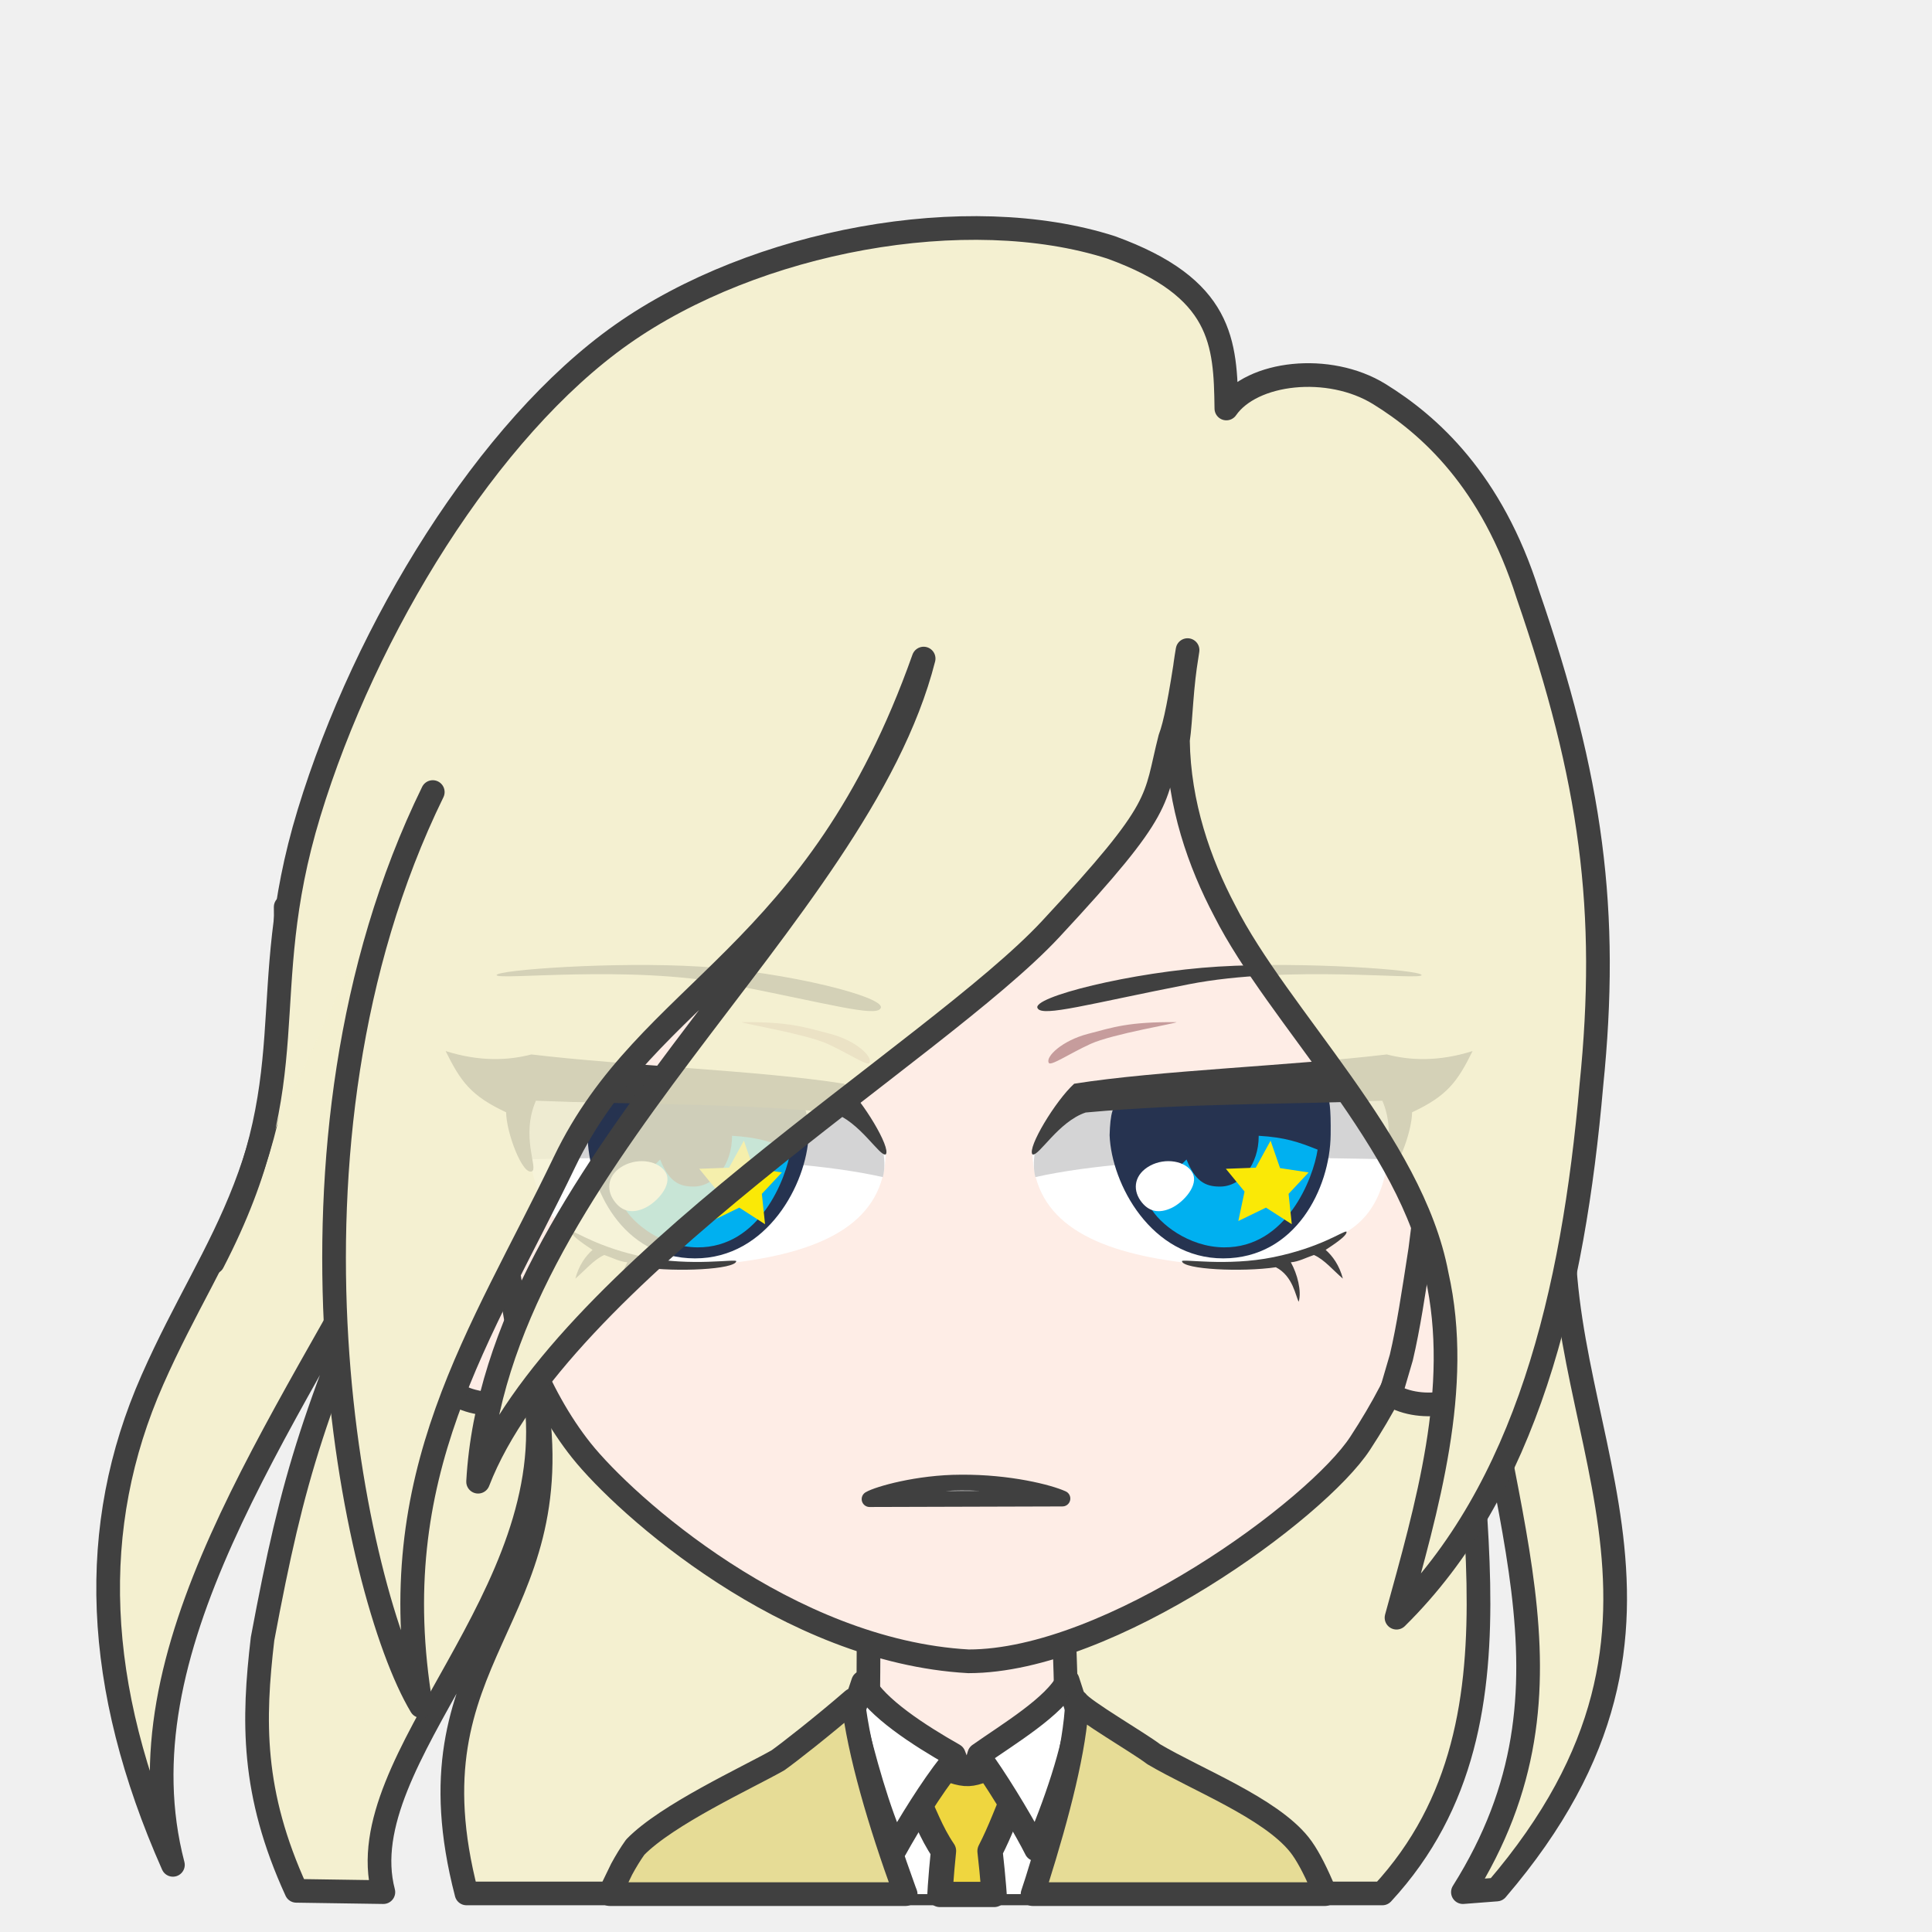
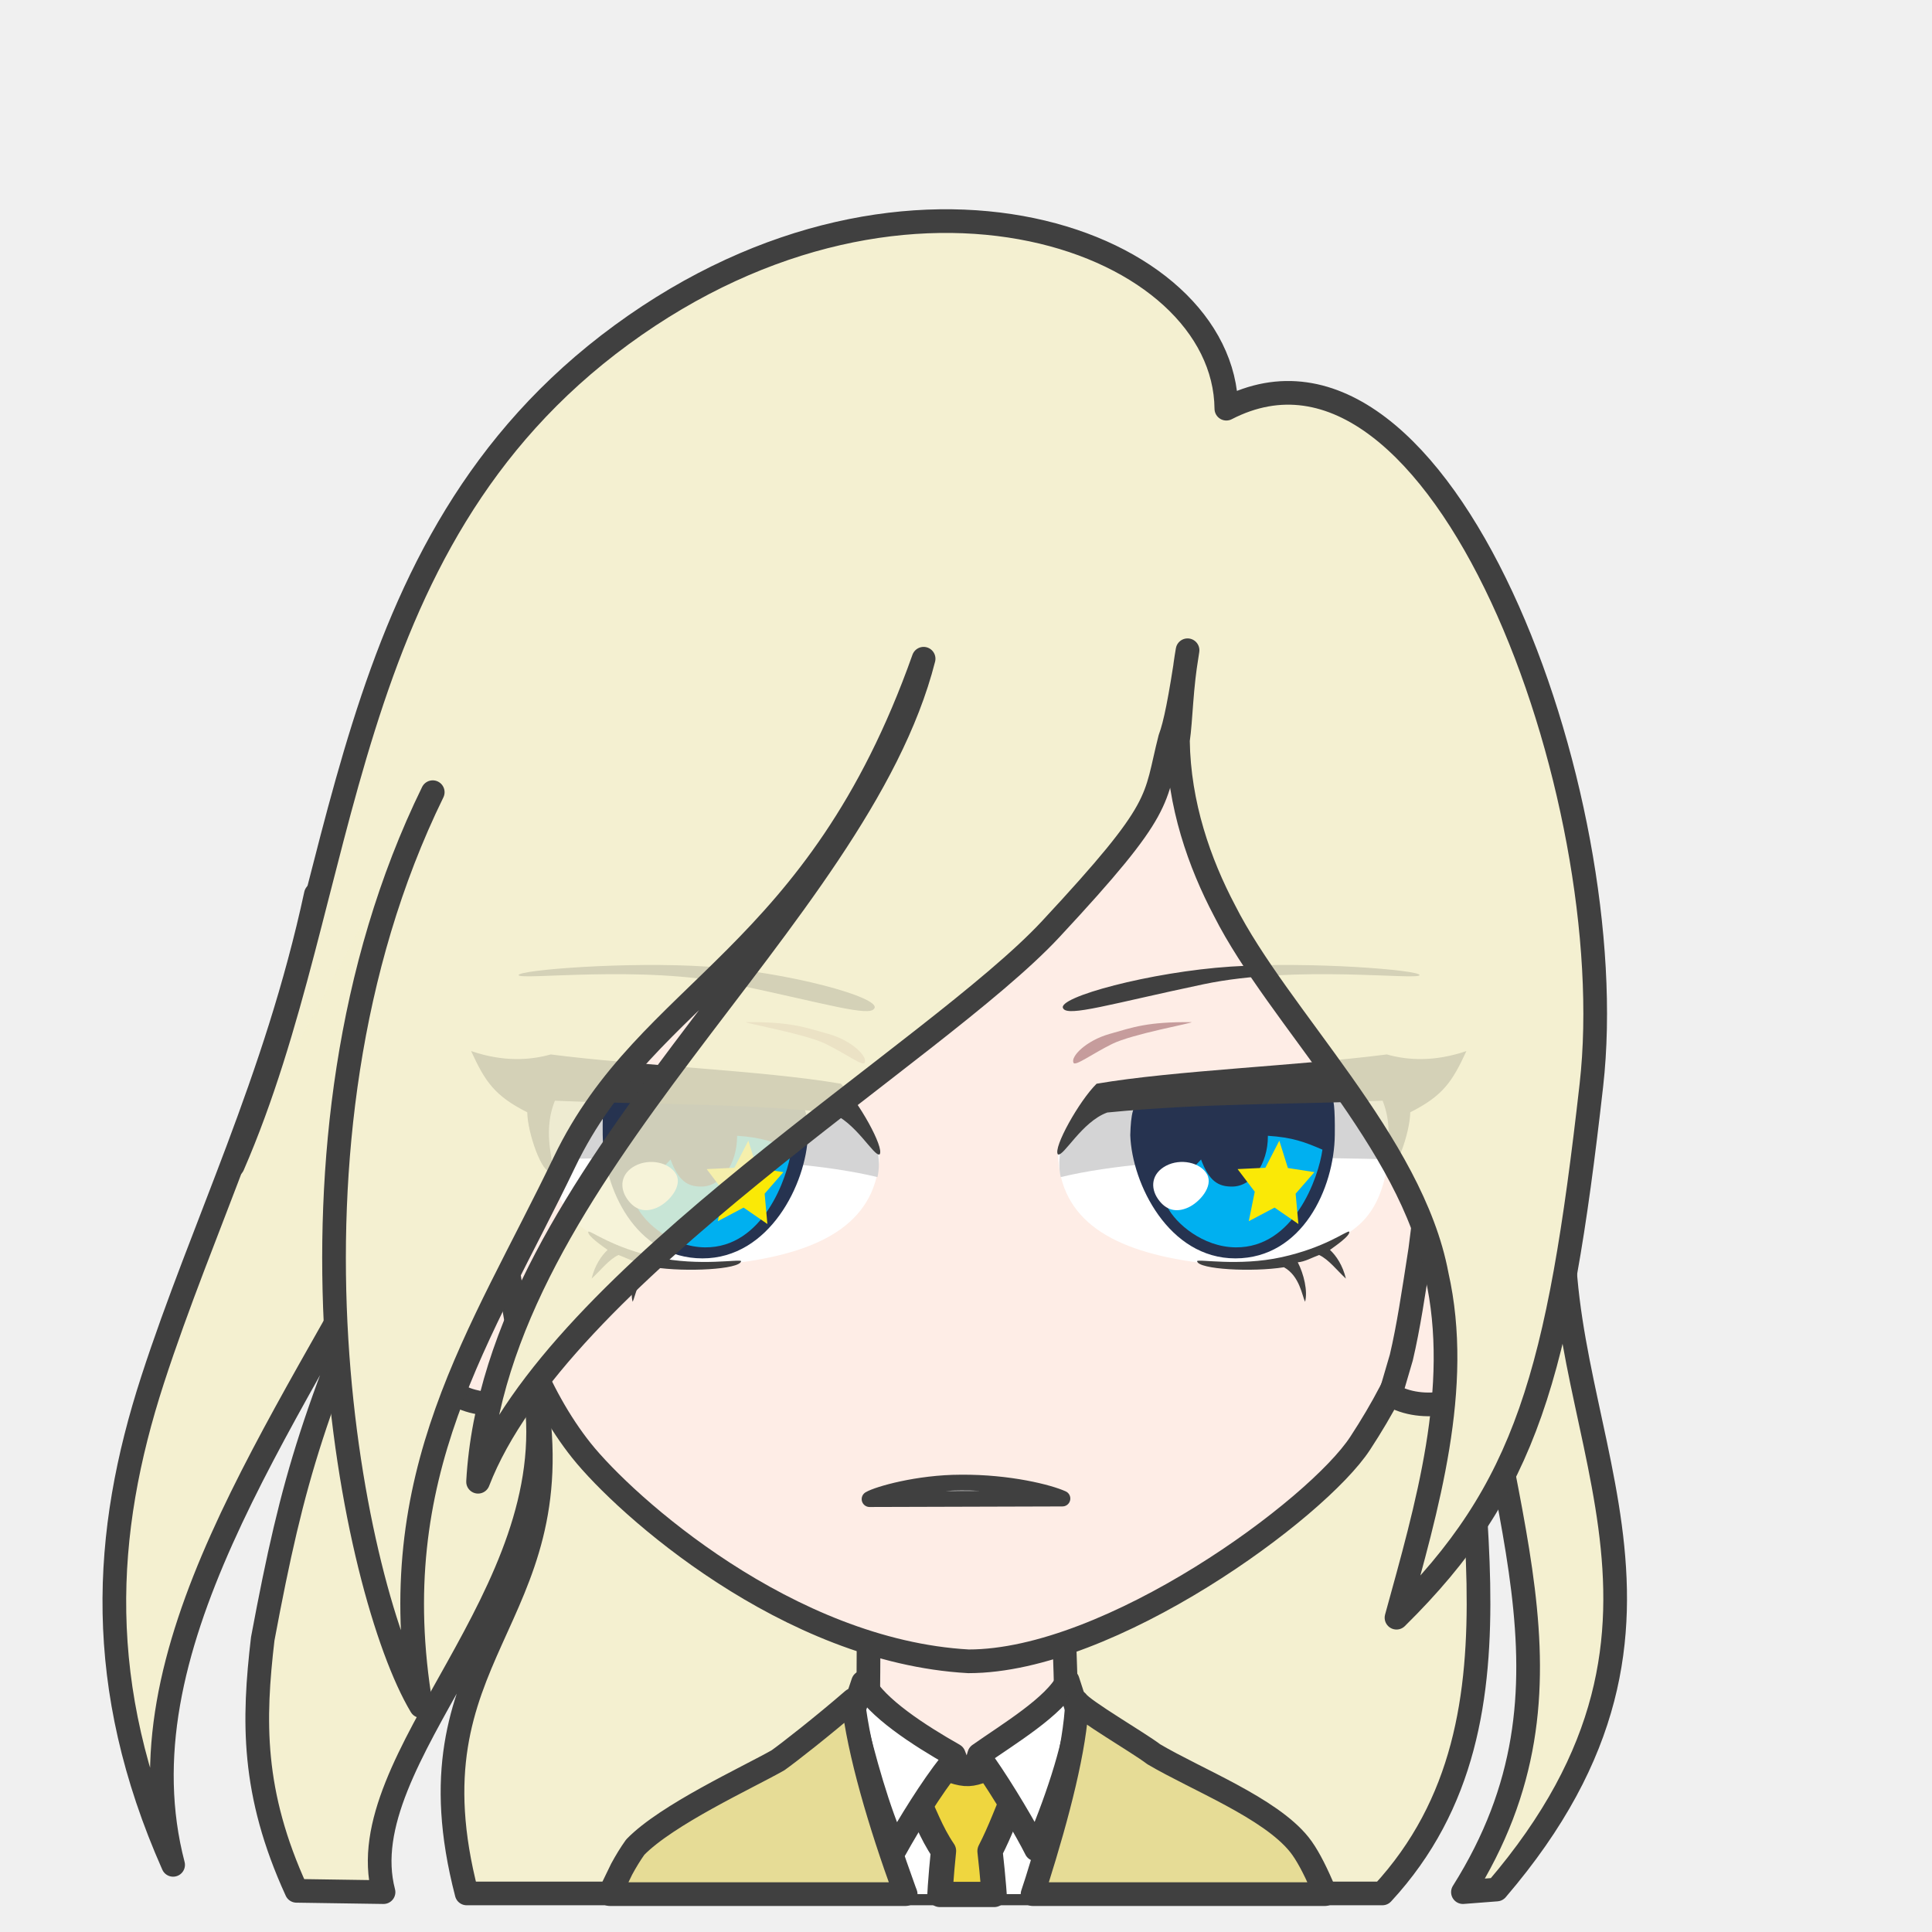
<svg xmlns="http://www.w3.org/2000/svg" width="2805" height="2805" xml:space="preserve" overflow="hidden">
  <g transform="translate(-833 -936)">
-     <path d="M2230.8 3685 1510.31 3685C1419.15 3334.22 1663.71 3292.73 1610.27 2960.8 1651.77 3252.49 1338.67 3489.49 1389.6 3683.11L1263.23 3681.23C1197.85 3538.53 1200.36 3433.54 1214.19 3315.36 1259.46 3073.96 1287.75 2985.32 1423.55 2670.37 1240.6 3017.38 1002.95 3332.33 1084.05 3643.51 968.999 3383.88 960.049 3152.82 1054.21 2939.53 1148.36 2726.24 1253.68 2640.43 1247.79 2252.8 1585.72 2205.96 2826.8 2451.91 3105.95 2668.48 3072.63 3005.44 3344.85 3283.92 3005.98 3679.34L2956.95 3683.11C3148.07 3379.48 2995.93 3126.76 2964.49 2749.58 2930.54 3055.73 3079.54 3426 2840.01 3685L2230.8 3685Z" stroke="#404040" stroke-width="34.375" stroke-linecap="round" stroke-linejoin="round" stroke-miterlimit="10" fill="#F4F0D0" fill-rule="evenodd" />
+     <path d="M2230.93 3685 1510.54 3685C1419.39 3334.21 1663.92 3292.72 1610.49 2960.8 1651.98 3252.49 1338.93 3489.49 1389.84 3683.11L1263.49 3681.23C1198.12 3538.52 1200.63 3433.54 1214.46 3315.35 1259.72 3073.95 1288.01 2985.31 1423.79 2670.36 1240.86 3017.38 1003.25 3332.33 1084.34 3643.51 969.302 3383.88 982.139 3162.52 1054.5 2939.52 1126.86 2716.52 1233.32 2505.2 1291.6 2234.45 1629.48 2187.62 2826.85 2451.91 3105.96 2668.48 3072.64 3005.43 3344.83 3283.92 3006.01 3679.34L2956.98 3683.11C3148.07 3379.48 2995.95 3126.76 2964.52 2749.57 2930.57 3055.72 3079.56 3426 2840.05 3685L2230.93 3685Z" stroke="#404040" stroke-width="34.375" stroke-linecap="round" stroke-linejoin="round" stroke-miterlimit="10" fill="#F4F0D0" fill-rule="evenodd" />
    <path d="M100.689 0C98.84 79.836 96.894 90.206 97.677 152.663 83.972 154.528 27.834 183.216 0 194.001 30.346 293.966 148.667 378.98 237.171 377.992 325.675 377.003 449.331 272.574 478 193.222L384.282 152.667C385.065 90.208 383.117 77.408 384.519 2.429L100.689 0Z" stroke="#404040" stroke-width="34.375" stroke-linecap="round" stroke-linejoin="round" stroke-miterlimit="10" fill="#FEEDE6" fill-rule="evenodd" transform="matrix(-1 0 0 1 2478 3281)" />
    <path d="M2388 3416C2380.12 3512.12 2374.9 3593.77 2364.17 3674.48L2362.16 3686 2117.81 3686 2113.69 3670.47C2094.35 3591.38 2081.65 3512.79 2072 3417.72L2216.99 3496.83 2240.36 3548.43 2259.48 3494.54Z" fill="#FFFFFF" fill-rule="evenodd" />
    <path d="M2311.5 3466.5 2308.9 3534.72C2296.06 3564.33 2285.63 3593.93 2270.36 3623.54 2272.5 3642.36 2274.19 3659.96 2275.59 3676.77L2276.3 3686.5 2197.68 3686.5 2198.34 3675.15C2199.5 3658.73 2200.95 3641.61 2202.85 3623.31 2184.23 3596.03 2175.3 3568.75 2161.53 3541.47L2160.5 3473.59C2170.5 3484.62 2213.96 3512.07 2239.13 3510.89 2264.29 3509.71 2297.52 3483.6 2311.5 3466.5Z" stroke="#404040" stroke-width="36.667" stroke-linecap="round" stroke-linejoin="round" stroke-miterlimit="10" fill="#EFD63F" fill-rule="evenodd" />
    <path d="M2086.03 3378.5C2104.69 3414.96 2167.68 3455.65 2217.87 3484.06L2224.06 3500.14 2212.7 3497.15C2185.53 3531.31 2152.57 3584.69 2132.81 3620.39 2107.62 3564.66 2087.7 3491.99 2071 3423.18L2086.03 3378.5ZM2383.11 3376 2398 3421.78C2393.69 3473.1 2364.03 3559.75 2337.17 3621 2323.84 3594.29 2289.35 3535.34 2261.76 3496.1L2249.76 3500.14 2254.65 3483.51C2296.89 3453.7 2364.66 3413.29 2383.11 3376Z" stroke="#404040" stroke-width="34.375" stroke-linecap="round" stroke-linejoin="round" stroke-miterlimit="10" fill="#FFFFFF" fill-rule="evenodd" />
    <path d="M360.257 2.64C351.193 15.603 270.78 62.143 248.996 78.862 186.77 115.64 80.312 156.728 37.62 210.019 26.948 223.341 15.861 244.346 4.77 270.024L0 282 424.878 282 418.476 262.397C388.156 166.036 362.993 69.528 360.257 2.64ZM685.525 0C676.986 76.713 646.426 179.471 611.045 276.831L609.081 282 1039 282 1021.48 245.832C1015.16 234.165 1008.58 223.408 1001.69 213.779 955.871 166.667 839.865 113.369 794.529 87.734 779.496 77.089 729.559 38.118 685.525 0Z" stroke="#404040" stroke-width="34.375" stroke-linecap="round" stroke-linejoin="round" stroke-miterlimit="10" fill="#E6DC96" fill-rule="evenodd" transform="matrix(-1 0 0 1 2757 3404)" />
    <path d="M1650.98 0.036C1638.99 0.301 1615.77 0.199 1598.98 10.041L163.429 11.887C145.718 2.046 130.061 0.883 116.972 0.036 43.246-2.084-19.296 90.548 5.535 200.504 34.143 330.583 102.569 389.139 151.67 399.354 179.182 406.083 209.864 403.542 232.923 391.368L1534.98 391.368C1558.05 403.542 1588.74 406.083 1616.27 399.354 1665.39 389.139 1733.84 330.583 1762.46 200.504 1787.3 90.548 1724.74-2.084 1650.98 0.036Z" stroke="#404040" stroke-width="34.375" stroke-linecap="round" stroke-linejoin="round" stroke-miterlimit="10" fill="#FEEDE6" fill-rule="evenodd" transform="matrix(-1 0 0 1 3112 2508)" />
    <path d="M1474 666.342C1471.86 440.341 1415.73 7.501 731.293 0 77.289 2.901-1.423 444.299 0.019 666.342 0.542 939.687 26.781 1089.32 47.443 1258.5 67.278 1386.64 99.946 1472.89 166.18 1574.36 228.764 1670.24 529.243 1891 734.87 1891 997.31 1876.3 1233.11 1664.83 1296.76 1585.07 1360.41 1505.31 1406.86 1386.64 1426.66 1258.5 1447.28 1089.32 1473.48 939.687 1474 666.342Z" stroke="#404040" stroke-width="34.375" stroke-linecap="round" stroke-linejoin="round" stroke-miterlimit="10" fill="#FEEDE6" fill-rule="evenodd" transform="matrix(-1 0 0 1 2974 1457)" />
    <path d="M1488.77 2573.04C1507.17 2573.56 1526.26 2580 1544.87 2593.55L1546.32 2594.81 1550 2624.84C1555.36 2666.9 1560.85 2707.94 1565.99 2750.2 1575.87 2814.23 1583.2 2863.33 1593.46 2906.9L1609 2959.97 1604.51 2963.4C1581.5 2975.54 1550.87 2978.08 1523.4 2971.36 1474.39 2961.17 1406.08 2902.76 1377.52 2773.01 1352.74 2663.32 1415.17 2570.92 1488.77 2573.04Z" stroke="#404040" stroke-width="34.375" stroke-linecap="round" stroke-linejoin="round" stroke-miterlimit="10" fill="#FEEDE6" fill-rule="evenodd" />
    <path d="M116.709 0.035C43.149-2.079-19.253 90.323 5.522 200.006 34.066 329.763 102.338 388.174 151.329 398.363 178.778 405.076 209.391 402.541 232.398 390.397L237 386.875 221.466 333.898C211.195 290.329 203.856 241.226 193.966 177.204 188.814 134.942 183.316 93.9 177.957 51.842L174.274 21.845 172.783 20.55C154.186 7 135.098 0.564 116.709 0.035Z" stroke="#404040" stroke-width="34.375" stroke-linecap="round" stroke-linejoin="round" stroke-miterlimit="10" fill="#FEEDE6" fill-rule="evenodd" transform="matrix(-1 0 0 1 3089 2573)" />
-     <path d="M1145 2756.71C1285.93 2484.26 1202.77 2373.01 1284.61 2104.41 1366.44 1835.81 1544.39 1546.56 1738.37 1409.69 1932.36 1272.81 2239.66 1216.15 2448.51 1283.17 2610.69 1342 2614.49 1421.27 2615.78 1517.07 2653.06 1463.34 2764.71 1451.1 2837.6 1496.03 2910.48 1540.97 3000.94 1621.99 3053.1 1786.68 3146.11 2056.34 3171.24 2246.8 3145.48 2499.49 3119.08 2802.47 3051.22 3086.59 2862.69 3272.66 2906.68 3112.37 2958.21 2938.88 2921.14 2774.81 2885.32 2583.09 2691.08 2400.42 2613.22 2246.02 2576.88 2177.1 2546.81 2092 2545.52 1998.82 2550.18 1967.17 2549.84 1923.51 2559.49 1867.85 2549.03 1938.47 2541.56 1976.1 2534.1 1995.72 2510.54 2087.86 2528.18 2092.99 2360.82 2272.91 2193.46 2452.83 1645.91 2774.76 1529.93 3075.23 1555.19 2624.78 2080.4 2258.51 2176.48 1880.16 2021.13 2318.63 1777.02 2357.26 1655.47 2610.73 1533.91 2864.21 1390.25 3062.66 1447.14 3401 1348.73 3236.71 1212.82 2587.99 1464.17 2073.96" fill="#F4F0D0" fill-rule="evenodd" />
-     <path d="M2332 2611.81C2387.79 2475.83 2822.61 2473.35 2854 2533.93 2852.72 2634.84 2840.7 2692.57 2787.65 2724.85 2695.3 2776.04 2661.4 2775.18 2552.82 2769.2 2416.64 2752.74 2335.21 2707.87 2332 2611.81Z" fill="#FFFFFF" fill-rule="evenodd" />
-     <path d="M2549 2767.14C2548.54 2763.23 2613.95 2775.11 2681.84 2761.24 2749.73 2747.37 2782.37 2723.5 2787.78 2724.01 2790.67 2729.71 2764.16 2746.22 2757.67 2750.66 2767.57 2759.33 2777.53 2772.85 2782.65 2792.34 2769.2 2781.03 2755.74 2764.54 2740.65 2758.07 2729.25 2761.88 2718.37 2767.86 2707.12 2768.68 2716.61 2785.72 2723 2810.45 2718.57 2826 2713.98 2817.89 2710.28 2788.59 2685.38 2775.87 2635.66 2783.16 2551.19 2779.05 2549 2767.14Z" fill="#404040" fill-rule="evenodd" />
-     <path d="M2412.28 2437.12C2449.55 2427.34 2471.79 2419.4 2540.97 2420.04 2542.81 2421.53 2448.07 2437.1 2416.21 2451.68 2384.36 2466.26 2357.33 2485.12 2355.5 2478.71 2351.21 2469.9 2375.02 2446.9 2412.28 2437.12Z" fill="#8D4D53" fill-rule="evenodd" fill-opacity="0.502" />
-     <path d="M2844.49 2505C2866.86 2537.09 2886.93 2537.64 2852.44 2619.22 2770.94 2617.61 2495.7 2609.17 2336.17 2645 2330.93 2623.45 2335.3 2598.29 2348.07 2570.28 2385.49 2504.06 2744.73 2506.55 2844.49 2505Z" fill="#D4D4D5" fill-rule="evenodd" />
-     <path d="M2601.84 2339.36C2727.33 2331.74 2897 2344.35 2897 2351.7 2896.24 2359.71 2704.27 2336.61 2559.2 2364.98 2414.13 2393.36 2346.52 2412.85 2339.53 2399.93 2328.99 2384.08 2476.36 2346.98 2601.84 2339.36Z" fill="#404040" fill-rule="evenodd" />
-     <path d="M2444 2584.18C2444.96 2553.77 2448.03 2537.9 2462.41 2531.68 2504.69 2531.27 2705.45 2523.11 2731.45 2523.61 2757.45 2524.1 2765.78 2505.47 2764.94 2583.47 2764.11 2661.46 2713.71 2762.88 2609 2763 2504.28 2763.12 2446.66 2654.69 2444 2584.18Z" fill="#263350" fill-rule="evenodd" />
-     <path d="M2660.36 2585C2698.87 2587.28 2718.22 2593.99 2746 2605.14 2739.77 2646.45 2701.1 2747.73 2609.97 2747 2558.24 2746.58 2515.76 2711.97 2503 2688.59 2515.95 2658.89 2536.57 2638.06 2555.65 2619.45 2568.09 2650.27 2582.07 2658.94 2604.48 2658.74 2635.4 2658.74 2660.46 2626.03 2660.46 2585.69 2660.43 2585.46 2660.39 2585.23 2660.36 2585Z" fill="#00B0F0" fill-rule="evenodd" />
-     <path d="M2488.72 2678.97C2476.87 2661.93 2480.31 2640.69 2502.63 2628.5 2524.96 2616.3 2555.01 2621.39 2564.42 2639.01 2573.84 2656.62 2551.32 2681.6 2533.85 2689.8 2516.38 2697.99 2500.56 2696.01 2488.72 2678.97Z" fill="#FFFFFF" fill-rule="evenodd" />
-     <path d="M2677.72 2592.11 2656.18 2631.31 2612.78 2632.92 2639.9 2665.98 2630.89 2708.75 2671.04 2689.29 2708.51 2713.41 2703.85 2669.32 2732.97 2638.23 2691.46 2631.92 2677.72 2592.11Z" fill="#FAE906" fill-rule="evenodd" />
-     <path d="M2392.53 2509.43C2513.56 2490.14 2710.61 2483.25 2846.48 2466.9 2879.04 2475.42 2920.82 2477.91 2971 2462 2948.95 2506.49 2934.43 2526.89 2883.15 2550.9 2883 2579.93 2859.51 2642.74 2845.77 2636.58 2836.08 2632.59 2862.49 2586.22 2839.97 2534.11 2696.4 2539.81 2560.97 2537.35 2409.26 2551.21 2369.48 2564.39 2340.72 2615.91 2331.98 2612.01 2324.13 2602.51 2365.29 2534.28 2392.53 2509.43Z" fill="#404040" fill-rule="evenodd" />
-     <path d="M0 115.81C55.794-20.166 490.612-22.655 522 37.931 520.723 138.843 508.703 196.575 455.652 228.85 363.305 280.04 329.397 279.176 220.816 273.199 84.642 256.743 3.205 211.874 0 115.81Z" fill="#FFFFFF" fill-rule="evenodd" transform="matrix(-1 0 0 1 2119 2496)" />
-     <path d="M0.002 43.141C-0.461 39.228 64.951 51.106 132.84 37.237 200.73 23.369 233.366-0.499 238.781 0.008 241.668 5.708 215.162 22.219 208.666 26.662 218.567 35.33 228.531 48.848 233.648 68.342 220.197 57.034 206.738 40.537 191.652 34.07 180.247 37.884 169.368 43.865 158.115 44.676 167.612 61.72 174.004 86.449 169.574 102 164.982 93.885 161.275 64.587 136.378 51.871 86.656 59.16 2.188 55.048 0.002 43.141Z" fill="#404040" fill-rule="evenodd" transform="matrix(-1 0 0 1 1902 2724)" />
-     <path d="M57.283 17.118C94.55 7.338 116.787-0.604 185.974 0.036 187.806 1.526 93.069 17.1 61.215 31.682 29.36 46.264 2.328 65.123 0.496 58.712-3.787 49.903 20.016 26.897 57.283 17.118Z" fill="#8D4D53" fill-rule="evenodd" fill-opacity="0.502" transform="matrix(-1 0 0 1 2096 2420)" />
-     <path d="M510.489 0C532.864 32.089 552.931 32.639 518.445 114.219 436.937 112.615 161.7 104.171 2.166 140-3.07 118.453 1.295 93.285 14.07 65.281 51.494-0.936 410.735 1.546 510.489 0Z" fill="#D4D4D5" fill-rule="evenodd" transform="matrix(-1 0 0 1 2117 2505)" />
-     <path d="M262.844 2.364C388.329-5.257 557.998 7.354 558 14.703 557.236 22.713 365.267-0.393 220.199 27.984 75.13 56.361 7.524 75.847 0.535 62.926-10.01 47.076 137.358 9.985 262.844 2.364Z" fill="#404040" fill-rule="evenodd" transform="matrix(-1 0 0 1 2112 2337)" />
-     <path d="M0 62.182C0.961 31.766 4.032 15.9 18.407 9.68 60.694 9.271 261.45 1.114 287.45 1.609 313.45 2.103 321.777-16.528 320.944 61.467 320.111 139.463 269.712 240.881 164.996 241 60.279 241.119 2.659 132.688 0 62.182Z" fill="#263350" fill-rule="evenodd" transform="matrix(-1 0 0 1 2007 2522)" />
-     <path d="M1895.71 2585C1934.07 2587.28 1953.33 2593.99 1981 2605.14 1974.8 2646.45 1936.28 2747.73 1845.53 2747 1794.01 2746.58 1751.71 2711.97 1739 2688.59 1751.9 2658.89 1772.43 2638.06 1791.43 2619.45 1803.83 2650.27 1817.75 2658.94 1840.06 2658.74 1870.85 2658.74 1895.82 2626.03 1895.82 2585.69 1895.78 2585.46 1895.75 2585.23 1895.71 2585Z" fill="#00B0F0" fill-rule="evenodd" />
-     <path d="M1724.26 2678.94C1712.42 2661.9 1715.84 2640.67 1738.13 2628.5 1760.43 2616.33 1790.46 2621.43 1799.88 2639.04 1809.3 2656.66 1786.81 2681.6 1769.37 2689.78 1751.92 2697.96 1736.11 2695.98 1724.26 2678.94Z" fill="#FFFFFF" fill-rule="evenodd" />
-     <path d="M1913.02 2592.11 1891.5 2631.31 1848.16 2632.93 1875.23 2665.98 1866.23 2708.76 1906.33 2689.29 1943.74 2713.4 1939.1 2669.31 1968.18 2638.22 1926.73 2631.92 1913.02 2592.11Z" fill="#FAE906" fill-rule="evenodd" />
-     <path d="M61.531 47.431C182.558 28.137 379.609 21.246 515.483 4.898 548.043 13.423 589.816 15.912 640 0 617.949 44.489 603.425 64.895 552.154 88.901 552.002 117.927 528.508 180.738 514.775 174.578 505.077 170.587 531.492 124.217 508.966 72.108 365.397 77.81 229.973 75.346 78.259 89.212 38.483 102.386 9.724 153.909 0.978 150.008-6.87 140.51 34.288 72.284 61.531 47.431Z" fill="#404040" fill-rule="evenodd" transform="matrix(-1 0 0 1 2120 2462)" />
+     <path d="M1145 2756.46C1285.84 2528.07 1287.04 1729.07 1744.08 1418.07 2201.11 1107.06 2596.33 1305.91 2615.72 1516.32 2867.6 1430.56 3171.82 1898.06 3145.39 2499.14 3119 2802.23 3051.13 3086.47 2862.62 3272.6 2906.61 3112.25 2958.13 2938.69 2921.06 2774.57 2885.24 2582.77 2691.01 2400.02 2613.15 2245.56 2552.88 2094.34 2536.2 2026.68 2559.43 1867.24 2503.44 2136.47 2532.35 2071.15 2360.76 2272.46 2193.41 2452.45 1645.88 2774.51 1529.92 3075.1 1555.17 2624.47 2080.36 2258.06 2176.43 1879.56 2021.1 2318.2 1776.99 2356.85 1655.44 2610.42 1533.89 2863.99 1390.24 3062.52 1447.12 3401 1348.72 3236.64 1212.81 2587.66 1464.15 2073.43" fill="#F4F0D0" fill-rule="evenodd" />
+     <path d="M2369 2611.81C2420.84 2475.83 2824.84 2473.35 2854 2533.93 2852.81 2634.84 2841.65 2692.57 2792.36 2724.85 2706.55 2776.04 2675.05 2775.18 2574.16 2769.2 2447.64 2752.74 2371.98 2707.87 2369 2611.81Z" fill="#FFFFFF" fill-rule="evenodd" />
+     <path d="M2571 2767.14C2570.57 2763.23 2631.06 2775.11 2693.84 2761.24 2756.61 2747.37 2786.79 2723.5 2791.8 2724.01 2794.47 2729.71 2769.96 2746.22 2763.95 2750.66 2773.11 2759.33 2782.32 2772.85 2787.05 2792.34 2774.61 2781.03 2762.17 2764.54 2748.22 2758.07 2737.67 2761.88 2727.61 2767.86 2717.21 2768.68 2725.99 2785.72 2731.9 2810.45 2727.8 2826 2723.56 2817.89 2720.13 2788.59 2697.11 2775.87 2651.13 2783.16 2573.02 2779.05 2571 2767.14Z" fill="#404040" fill-rule="evenodd" />
+     <path d="M2443.97 2437.12C2478.43 2427.34 2499 2419.4 2562.98 2420.04 2564.67 2421.53 2477.06 2437.1 2447.61 2451.68 2418.15 2466.26 2393.15 2485.12 2391.46 2478.71 2387.5 2469.9 2409.51 2446.9 2443.97 2437.12Z" fill="#8D4D53" fill-rule="evenodd" fill-opacity="0.502" />
+     <path d="M2844.41 2505C2865.16 2537.09 2883.77 2537.64 2851.79 2619.22 2776.2 2617.61 2520.96 2609.17 2373.01 2645 2368.15 2623.45 2372.2 2598.29 2384.05 2570.28 2418.75 2504.06 2751.9 2506.55 2844.41 2505Z" fill="#D4D4D5" fill-rule="evenodd" />
+     <path d="M2620 2339.36C2736.49 2331.74 2894 2344.35 2894 2351.7 2893.29 2359.71 2715.08 2336.61 2580.41 2364.98 2445.74 2393.36 2382.99 2412.85 2376.5 2399.93 2366.71 2384.08 2503.51 2346.98 2620 2339.36Z" fill="#404040" fill-rule="evenodd" />
+     <path d="M2474 2584.18C2474.89 2553.77 2477.73 2537.9 2491.03 2531.68 2530.16 2531.27 2715.9 2523.11 2739.96 2523.61 2764.01 2524.1 2771.72 2505.47 2770.95 2583.47 2770.18 2661.46 2723.55 2762.88 2626.66 2763 2529.77 2763.12 2476.46 2654.69 2474 2584.18Z" fill="#263350" fill-rule="evenodd" />
+     <path d="M2673.7 2585C2709.36 2587.28 2727.28 2593.99 2753 2605.14 2747.24 2646.45 2711.43 2747.73 2627.05 2747 2579.15 2746.58 2539.81 2711.97 2528 2688.59 2539.99 2658.89 2559.08 2638.06 2576.75 2619.45 2588.27 2650.27 2601.21 2658.94 2621.96 2658.74 2650.59 2658.74 2673.8 2626.03 2673.8 2585.69 2673.77 2585.46 2673.73 2585.23 2673.7 2585Z" fill="#00B0F0" fill-rule="evenodd" />
+     <path d="M2514.42 2677.04C2502.49 2660.08 2505.02 2639.58 2525.95 2628.53 2546.88 2617.49 2575.82 2623.49 2585.45 2640.93 2595.08 2658.36 2574.42 2681.81 2558 2689.15 2541.57 2696.48 2526.36 2694 2514.42 2677.04Z" fill="#FFFFFF" fill-rule="evenodd" />
+     <path d="M2690.39 2592.1 2670.11 2631.44 2629.79 2633.36 2654.73 2666.19 2646.05 2709 2683.48 2689.26 2718.09 2713.09 2714.09 2669.07 2741.35 2637.79 2702.85 2631.79 2690.39 2592.1Z" fill="#FAE906" fill-rule="evenodd" />
+     <path d="M2425.11 2509.43C2537.44 2490.14 2720.32 2483.25 2846.43 2466.9 2876.65 2475.42 2915.42 2477.91 2962 2462 2941.53 2506.49 2928.05 2526.89 2880.47 2550.9 2880.33 2579.93 2858.52 2642.74 2845.78 2636.58 2836.77 2632.59 2861.29 2586.22 2840.38 2534.11 2707.13 2539.81 2581.44 2537.35 2440.63 2551.21 2403.72 2564.39 2377.03 2615.91 2368.91 2612.01 2361.62 2602.51 2399.82 2534.28 2425.11 2509.43Z" fill="#404040" fill-rule="evenodd" />
+     <path d="M0 115.81C51.732-20.166 454.897-22.655 484 37.931 482.816 138.843 471.671 196.575 422.482 228.85 336.857 280.04 305.418 279.176 204.741 273.199 78.48 256.743 2.972 211.874 0 115.81Z" fill="#FFFFFF" fill-rule="evenodd" transform="matrix(-1 0 0 1 2110 2496)" />
+     <path d="M0.002 43.141C-0.428 39.228 60.331 51.106 123.391 37.237 186.452 23.369 216.766-0.499 221.797 0.008 224.478 5.708 199.857 22.219 193.824 26.662 203.02 35.33 212.276 48.848 217.029 68.342 204.535 57.034 192.033 40.537 178.019 34.07 167.426 37.884 157.321 43.865 146.868 44.676 155.69 61.72 161.627 86.449 157.512 102 153.247 93.885 149.803 64.587 126.677 51.871 80.493 59.16 2.033 55.048 0.002 43.141Z" fill="#404040" fill-rule="evenodd" transform="matrix(-1 0 0 1 1909 2724)" />
+     <path d="M53.279 17.118C87.942 7.338 108.625-0.604 172.976 0.036 174.679 1.526 86.564 17.1 56.936 31.682 27.308 46.264 2.165 65.123 0.462 58.712-3.522 49.903 18.617 26.897 53.279 17.118Z" fill="#8D4D53" fill-rule="evenodd" fill-opacity="0.502" transform="matrix(-1 0 0 1 2089 2420)" />
+     <path d="M474.365 0C495.156 32.089 513.803 32.639 481.758 114.219 406.017 112.615 150.258 104.171 2.013 140-2.853 118.453 1.204 93.285 13.075 65.281 47.85-0.936 381.67 1.546 474.365 0Z" fill="#D4D4D5" fill-rule="evenodd" transform="matrix(-1 0 0 1 2109 2505)" />
+     <path d="M243.531 2.364C359.796-5.257 516.999 7.354 517 14.703 516.292 22.713 338.428-0.393 204.019 27.984 69.61 56.361 6.972 75.847 0.496 62.926-9.274 47.076 127.266 9.985 243.531 2.364Z" fill="#404040" fill-rule="evenodd" transform="matrix(-1 0 0 1 2103 2337)" />
+     <path d="M0 62.182C0.892 31.766 3.743 15.9 17.088 9.68 56.346 9.271 242.717 1.114 266.854 1.609 290.991 2.103 298.722-16.528 297.948 61.467 297.174 139.463 250.387 240.881 153.173 241 55.96 241.119 2.469 132.688 0 62.182Z" fill="#263350" fill-rule="evenodd" transform="matrix(-1 0 0 1 2006 2522)" />
+     <path d="M1903.05 2585C1938.56 2587.28 1956.39 2593.99 1982 2605.14 1976.26 2646.45 1940.61 2747.73 1856.61 2747 1808.92 2746.58 1769.76 2711.97 1758 2688.59 1769.94 2658.89 1788.94 2638.06 1806.53 2619.45 1818 2650.27 1830.89 2658.94 1851.55 2658.74 1880.05 2658.74 1903.15 2626.03 1903.15 2585.69 1903.12 2585.46 1903.09 2585.23 1903.05 2585Z" fill="#00B0F0" fill-rule="evenodd" />
+     <path d="M1743.74 2677.01C1731.8 2660.05 1734.32 2639.56 1755.23 2628.53 1776.13 2617.51 1805.05 2623.52 1814.69 2640.96 1824.33 2658.39 1803.69 2681.81 1787.29 2689.14 1770.88 2696.46 1755.68 2693.97 1743.74 2677.01Z" fill="#FFFFFF" fill-rule="evenodd" />
+     <path d="M1919.49 2592.1 1899.23 2631.44 1858.97 2633.37 1883.87 2666.2 1875.2 2709.01 1912.58 2689.26 1947.14 2713.08 1943.15 2669.06 1970.38 2637.78 1931.93 2631.79 1919.49 2592.1Z" fill="#FAE906" fill-rule="evenodd" />
+     <path d="M57.108 47.431C169.436 28.137 352.324 21.246 478.432 4.898 508.653 13.423 547.423 15.912 594 0 573.534 44.489 560.054 64.895 512.468 88.901 512.327 117.927 490.522 180.738 477.775 174.578 468.775 170.587 493.291 124.217 472.384 72.108 339.134 77.81 213.444 75.346 72.634 89.212 35.717 102.386 9.025 153.909 0.907 150.008-6.376 140.51 31.823 72.284 57.108 47.431Z" fill="#404040" fill-rule="evenodd" transform="matrix(-1 0 0 1 2111 2462)" />
    <path d="M2095.5 3112.5C2107.25 3105.46 2165.7 3088.6 2227.94 3088.52 2298.49 3087.96 2356.48 3103.02 2375.5 3111.68L2095.5 3112.5Z" stroke="#404040" stroke-width="22.917" stroke-linecap="round" stroke-linejoin="round" stroke-miterlimit="10" fill="#FFFFFF" fill-rule="evenodd" />
-     <path d="M1142 2768.71C1283 2496.26 1199.8 2385.01 1281.67 2116.41 1363.55 1847.81 1541.59 1558.56 1735.67 1421.69 1929.75 1284.81 2237.2 1228.15 2446.15 1295.17 2608.42 1354 2612.22 1433.27 2613.51 1529.07 2650.81 1475.34 2762.52 1463.1 2835.44 1508.03 2908.36 1552.97 2998.87 1633.99 3051.05 1798.68 3144.1 2068.34 3169.25 2258.8 3143.47 2511.49 3117.07 2814.47 3049.16 3098.59 2860.55 3284.66 2904.56 3124.37 2956.11 2950.88 2919.02 2786.81 2883.18 2595.09 2688.85 2412.42 2610.95 2258.02 2574.59 2189.1 2544.51 2104 2543.22 2010.82 2547.88 1979.17 2547.53 1935.51 2557.19 1879.85 2546.73 1950.47 2539.26 1988.1 2531.79 2007.72 2508.22 2099.86 2525.86 2104.99 2358.42 2284.91 2190.98 2464.83 1643.16 2786.76 1527.13 3087.23 1552.39 2636.78 2077.86 2270.51 2173.99 1892.16 2018.57 2330.63 1774.34 2369.26 1652.72 2622.73 1531.1 2876.21 1387.37 3074.66 1444.29 3413 1345.83 3248.71 1209.85 2599.99 1461.33 2085.96" stroke="#404040" stroke-width="34.375" stroke-linecap="round" stroke-linejoin="round" stroke-miterlimit="10" fill="#F4F0D0" fill-rule="evenodd" fill-opacity="0.82" />
+     <path d="M1171 2628.19C1343.59 2231.97 1316.42 1728.85 1735.63 1421.98 2154.84 1115.1 2611.1 1286.52 2613.49 1529.35 2925.36 1368.3 3191.03 2091.3 3143.46 2511.62 3095.89 2931.95 3049.15 3098.64 2860.53 3284.67 2904.54 3124.41 2956.1 2950.94 2919 2786.91 2883.16 2595.21 2688.83 2412.57 2610.92 2258.18 2574.57 2189.28 2544.48 2104.19 2543.2 2011.03 2547.85 1979.38 2547.51 1935.73 2557.17 1880.08 2546.7 1950.69 2539.23 1988.3 2531.77 2007.92 2508.2 2100.05 2525.84 2105.18 2358.39 2285.07 2190.95 2464.97 1643.11 2786.85 1527.08 3087.28 1552.35 2636.89 2077.83 2270.68 2173.96 1892.39 2018.54 2330.79 1774.3 2369.41 1652.68 2622.85 1531.06 2876.29 1387.32 3074.71 1444.24 3413 1345.79 3248.73 1209.8 2600.11 1461.28 2086.15" stroke="#404040" stroke-width="34.375" stroke-linecap="round" stroke-linejoin="round" stroke-miterlimit="10" fill="#F4F0D0" fill-rule="evenodd" fill-opacity="0.82" />
  </g>
</svg>
